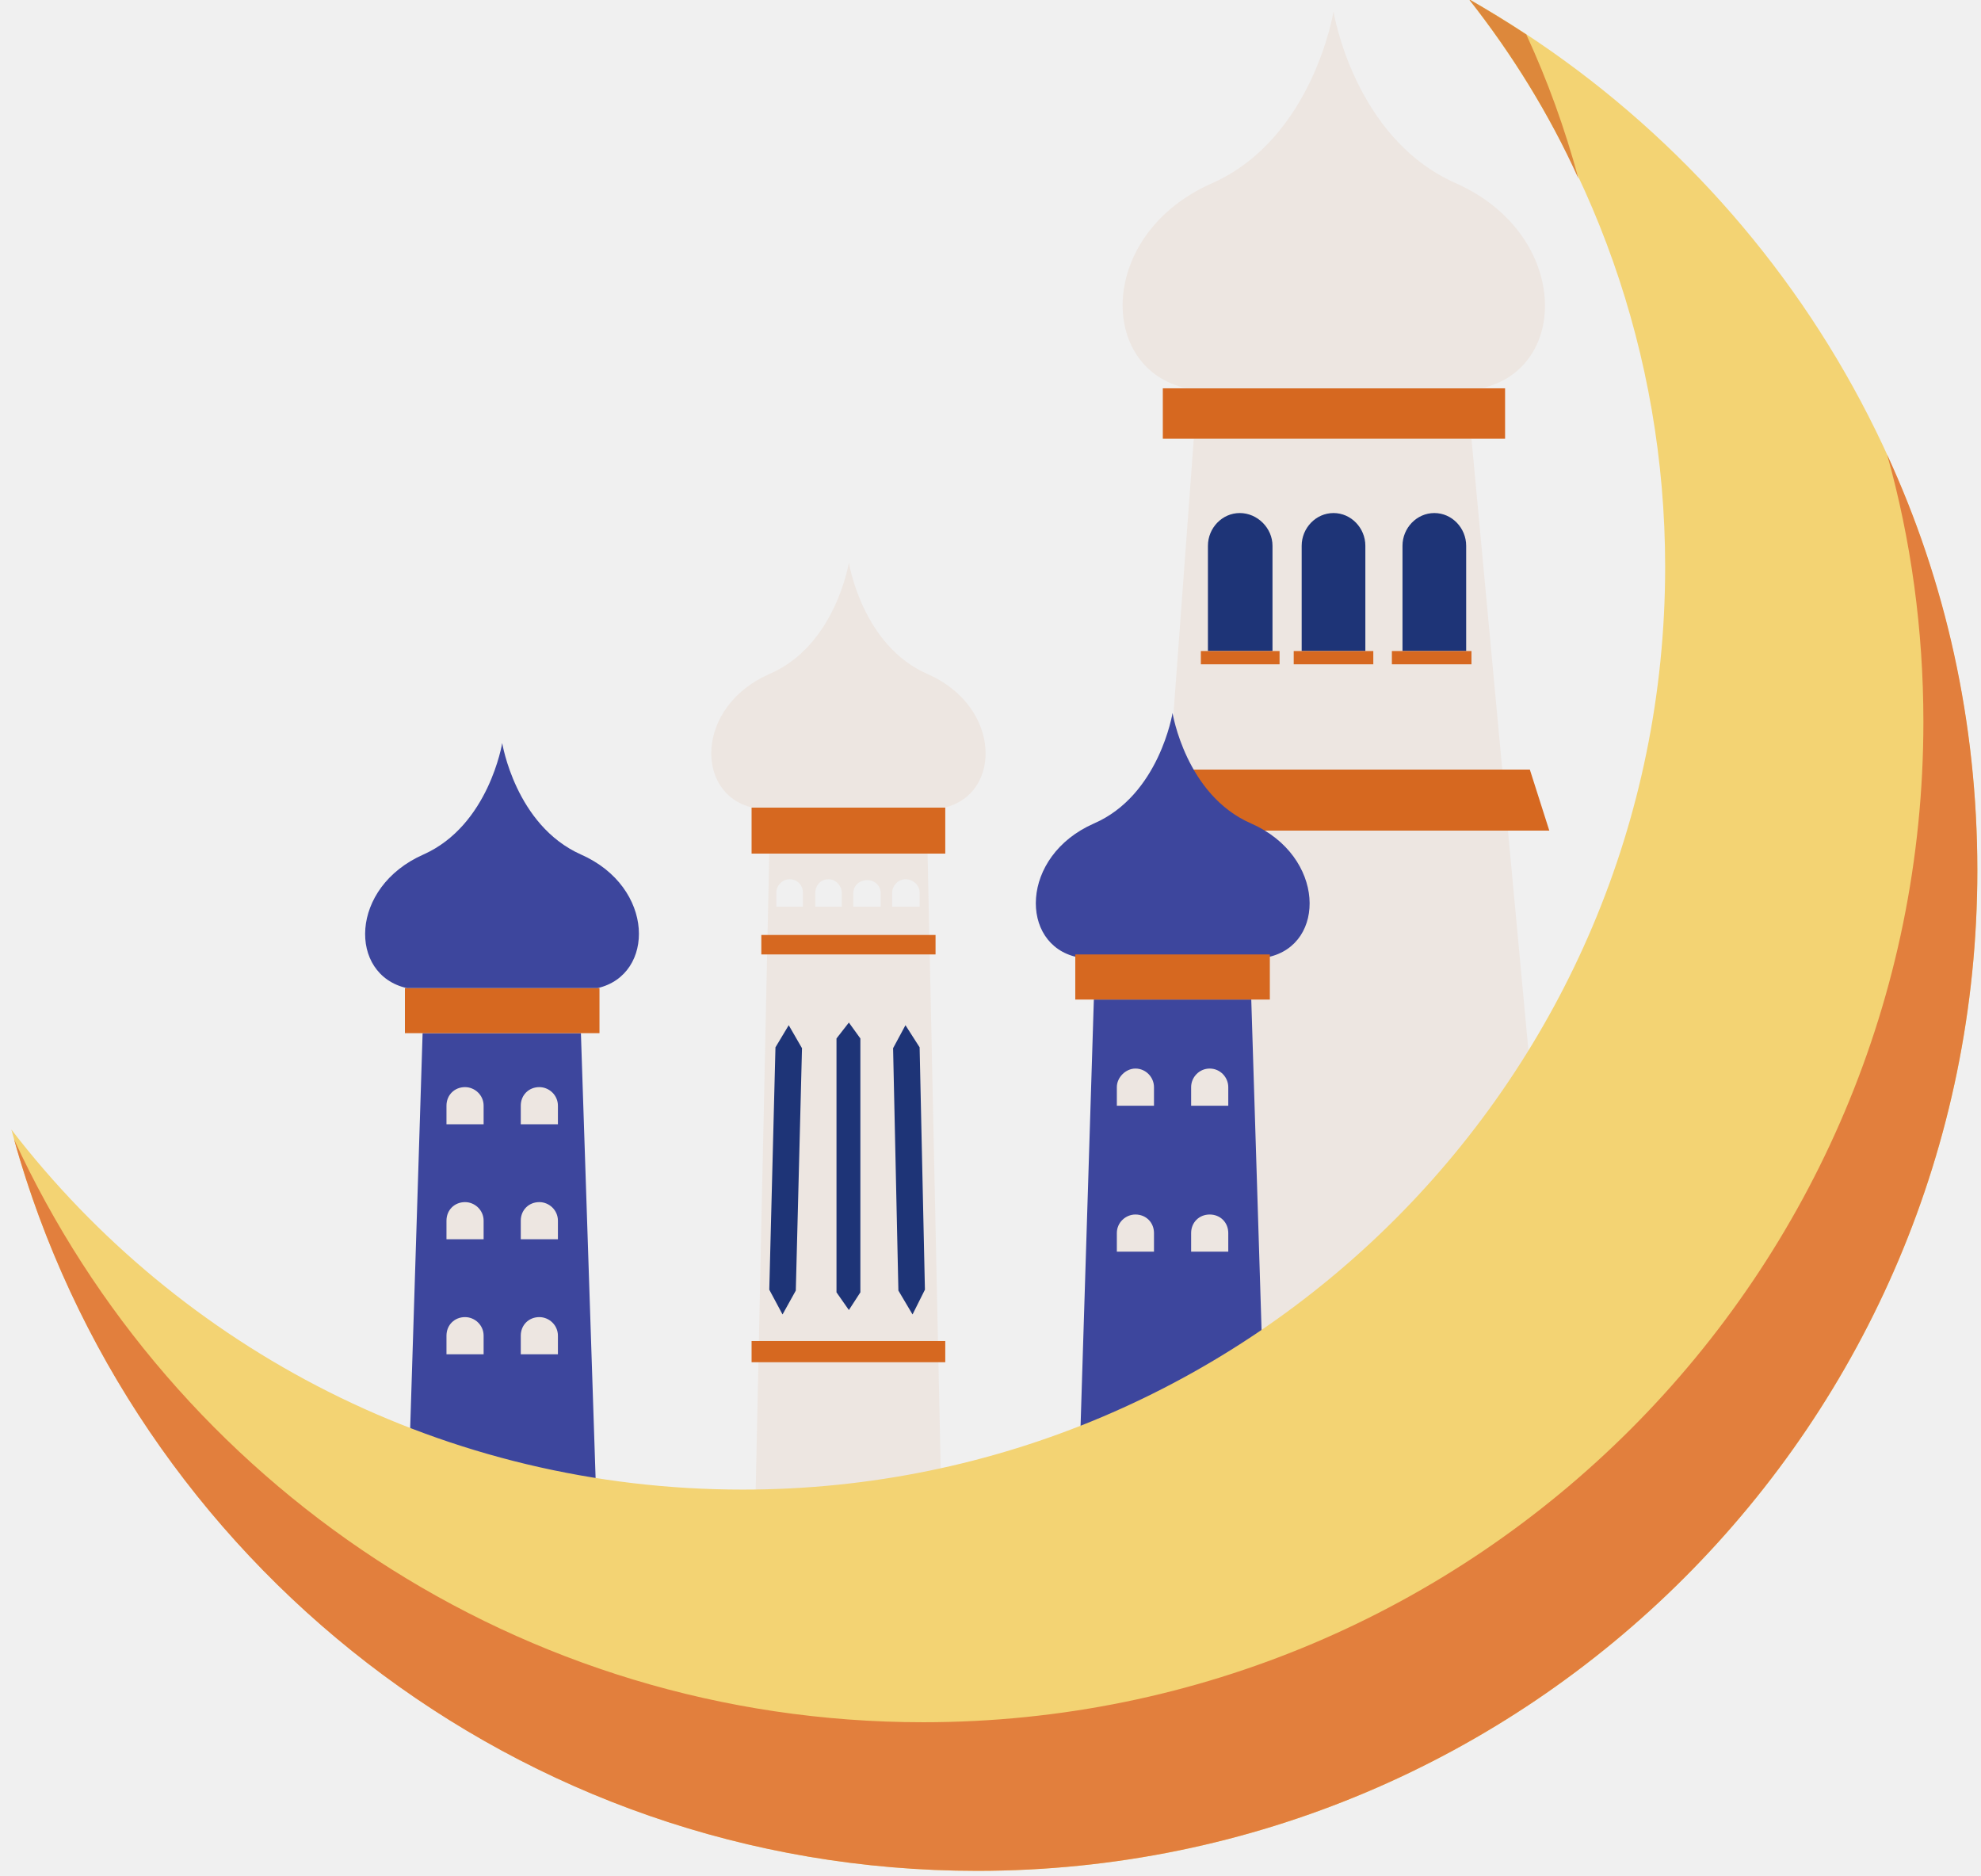
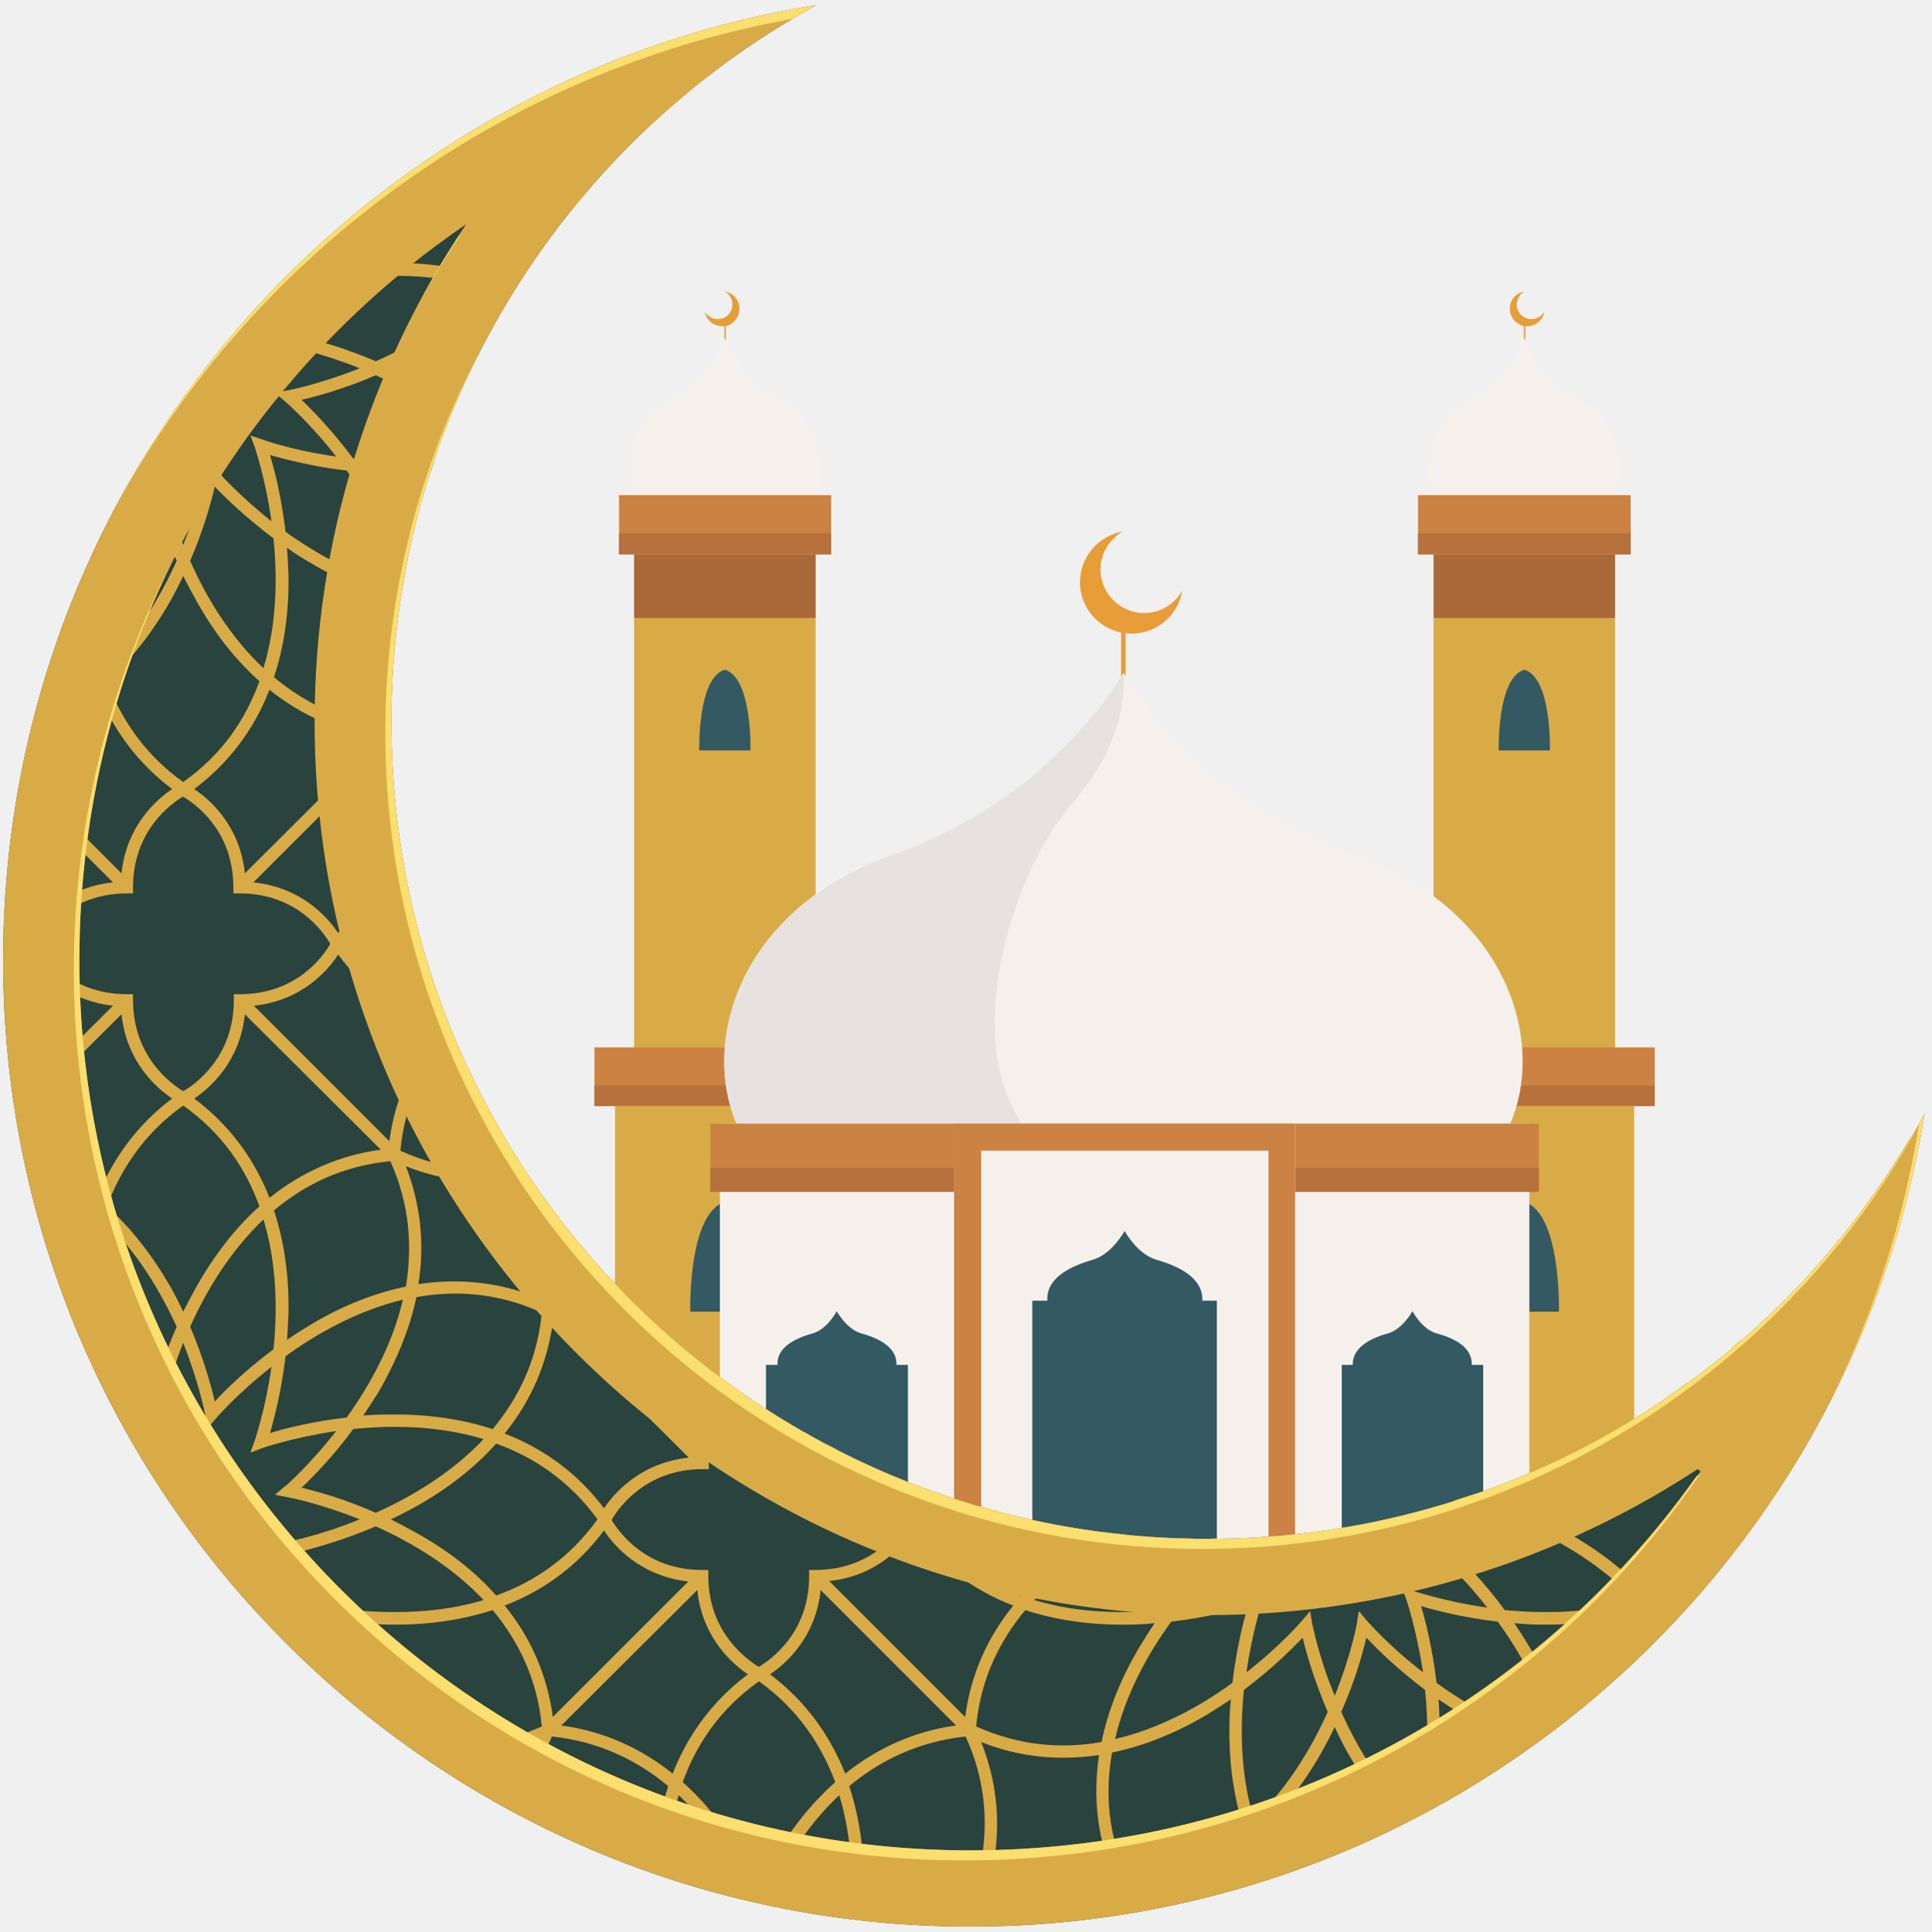
- <svg xmlns="http://www.w3.org/2000/svg" width="224" height="212" viewBox="0 0 224 212" fill="none">
-   <g clip-path="url(#clip0_2169_132)">
-     <path d="M126.186 168.8H177.486L166.386 49.6H134.986L126.186 168.8Z" fill="#EDE6E1" />
-     <path d="M131.485 43.9H170.185V49.6H131.485V43.9Z" fill="#D66820" />
-     <path d="M128.485 93.9H175.185L172.985 87H130.685L128.485 93.9Z" fill="#D66820" />
-     <path d="M137.086 20.701C148.486 15.601 150.786 1.301 150.786 1.301C150.786 1.301 153.086 15.601 164.586 20.701C177.486 26.401 177.586 41.701 167.486 43.901H134.186C124.086 41.701 124.086 26.401 137.086 20.701Z" fill="#EDE6E1" />
-     <path d="M154.386 73.6V61.7C154.386 59.7 152.786 58 150.786 58C148.786 58 147.186 59.7 147.186 61.7V73.6" fill="#1E3477" />
-     <path d="M158.586 73.6H165.786V61.7C165.786 59.7 164.186 58 162.186 58C160.186 58 158.586 59.7 158.586 61.7V73.6Z" fill="#1E3477" />
-     <path d="M143.886 73.6V61.7C143.886 59.7 142.186 58 140.186 58C138.186 58 136.586 59.7 136.586 61.7V73.6" fill="#1E3477" />
-     <path d="M157.386 75.1H166.386V73.6H157.386V75.1Z" fill="#D66820" />
-     <path d="M146.286 75.1H155.286V73.6H146.286V75.1Z" fill="#D66820" />
-     <path d="M135.786 75.1H144.686V73.6H135.786V75.1Z" fill="#D66820" />
-     <path d="M84.985 91.301H106.885V96.501H84.985V91.301Z" fill="#D66820" />
-     <path d="M86.986 76.2C94.486 73 95.986 63.6 95.986 63.6C95.986 63.6 97.486 73 104.886 76.2C113.286 79.9 113.286 89.8 106.786 91.3H85.086C78.586 89.8 78.586 79.9 86.986 76.2Z" fill="#EDE6E1" />
-     <path fill-rule="evenodd" clip-rule="evenodd" d="M86.985 96.5H104.885L106.885 190.2H84.985L86.985 96.5ZM100.885 102.5H103.985V100.9C103.985 100.1 103.285 99.4 102.385 99.4C101.585 99.4 100.885 100.1 100.885 100.9V102.5ZM96.485 102.5H99.585V101C99.585 100.1 98.885 99.5 98.085 99.5C97.185 99.5 96.485 100.1 96.485 101V102.5ZM92.185 102.5H95.185V101C95.185 100.1 94.485 99.4 93.685 99.4C92.785 99.4 92.185 100.1 92.185 101V102.5ZM87.785 102.5H90.785V100.9C90.785 100.1 90.185 99.4 89.285 99.4C88.485 99.4 87.785 100.1 87.785 100.9V102.5Z" fill="#EDE6E1" />
-     <path d="M86.086 107.899H105.786V105.699H86.086V107.899Z" fill="#D66820" />
-     <path d="M86.985 145.8L88.485 148.6L89.985 145.9L90.685 118.5L89.185 115.9L87.685 118.4L86.985 145.8Z" fill="#1E3477" />
-     <path d="M104.585 145.8L103.185 148.6L101.585 145.9L100.985 118.5L102.385 115.9L103.985 118.4L104.585 145.8Z" fill="#1E3477" />
-     <path d="M94.586 146.1L95.986 148.1L97.286 146.1V117.4L95.986 115.6L94.586 117.4V146.1Z" fill="#1E3477" />
-     <path d="M84.985 154H106.885V151.6H84.985V154Z" fill="#D66820" />
-     <path d="M102.386 161.1H105.486V158.6C105.486 157.8 104.786 157.1 103.986 157.1C103.086 157.1 102.386 157.8 102.386 158.6V161.1Z" fill="#EDE6E1" />
-     <path d="M98.386 161.1H101.486V158.6C101.486 157.8 100.786 157.1 99.986 157.1C99.086 157.1 98.386 157.8 98.386 158.6V161.1Z" fill="#EDE6E1" />
-     <path d="M94.386 161.1H97.486V158.6C97.486 157.8 96.786 157.1 95.986 157.1C95.086 157.1 94.386 157.8 94.386 158.6V161.1Z" fill="#EDE6E1" />
-     <path d="M90.386 161.1H93.486V158.6C93.486 157.8 92.786 157.1 91.986 157.1C91.086 157.1 90.386 157.8 90.386 158.6V161.1Z" fill="#EDE6E1" />
-     <path d="M86.386 161.1H89.486V158.6C89.486 157.8 88.786 157.1 87.886 157.1C87.086 157.1 86.386 157.8 86.386 158.6V161.1Z" fill="#EDE6E1" />
-     <path d="M121.586 180.4H143.586L141.486 113H123.686L121.586 180.4Z" fill="#3D469D" />
-     <path d="M123.685 93.1C131.085 89.9 132.585 80.6 132.585 80.6C132.585 80.6 134.085 89.9 141.485 93.1C149.885 96.8 149.985 106.8 143.385 108.2H121.785C115.285 106.8 115.285 96.8 123.685 93.1Z" fill="#3D469D" />
-     <path d="M121.586 107.9H143.586V113H121.586V107.9Z" fill="#D66820" />
-     <path d="M134.686 125.001H138.886V122.901C138.886 121.801 137.986 120.801 136.786 120.801C135.586 120.801 134.686 121.801 134.686 122.901V125.001Z" fill="#EDE6E1" />
-     <path d="M126.286 125.001H130.486V122.901C130.486 121.801 129.586 120.801 128.386 120.801C127.286 120.801 126.286 121.801 126.286 122.901V125.001Z" fill="#EDE6E1" />
-     <path d="M134.686 141.501H138.886V139.401C138.886 138.201 137.986 137.301 136.786 137.301C135.586 137.301 134.686 138.201 134.686 139.401V141.501Z" fill="#EDE6E1" />
-     <path d="M126.286 141.501H130.486V139.401C130.486 138.201 129.586 137.301 128.386 137.301C127.286 137.301 126.286 138.201 126.286 139.401V141.501Z" fill="#EDE6E1" />
-     <path d="M45.786 180.401H67.786L65.686 116.801H47.786L45.786 180.401Z" fill="#3D469D" />
-     <path d="M45.786 111.699H67.786V116.799H45.786V111.699Z" fill="#D66820" />
-     <path d="M47.886 96.6C55.286 93.3 56.786 84 56.786 84C56.786 84 58.286 93.3 65.686 96.6C74.086 100.3 74.086 110.2 67.586 111.7H45.986C39.386 110.2 39.486 100.3 47.886 96.6Z" fill="#3D469D" />
-     <path d="M58.886 127.1H63.086V125C63.086 123.8 62.086 122.9 60.986 122.9C59.786 122.9 58.886 123.8 58.886 125V127.1Z" fill="#EDE6E1" />
-     <path d="M50.485 127.1H54.685V125C54.685 123.8 53.685 122.9 52.585 122.9C51.385 122.9 50.485 123.8 50.485 125V127.1Z" fill="#EDE6E1" />
-     <path d="M58.886 140.1H63.086V138C63.086 136.8 62.086 135.9 60.986 135.9C59.786 135.9 58.886 136.8 58.886 138V140.1Z" fill="#EDE6E1" />
-     <path d="M50.485 140.1H54.685V138C54.685 136.8 53.685 135.9 52.585 135.9C51.385 135.9 50.485 136.8 50.485 138V140.1Z" fill="#EDE6E1" />
-     <path d="M58.886 153.1H63.086V151C63.086 149.8 62.086 148.9 60.986 148.9C59.786 148.9 58.886 149.8 58.886 151V153.1Z" fill="#EDE6E1" />
-     <path d="M50.485 153.1H54.685V151C54.685 149.8 53.685 148.9 52.585 148.9C51.385 148.9 50.485 149.8 50.485 151V153.1Z" fill="#EDE6E1" />
-     <path d="M83.986 168.4C141.586 168.4 188.286 121.7 188.286 64.1C188.286 39.9 179.986 17.6 166.086 -0.1C200.386 19.3 223.586 56.1 223.586 98.4C223.586 160.8 172.986 211.5 110.486 211.5C58.286 211.5 14.286 176 1.286 127.7C20.386 152.5 50.286 168.4 83.986 168.4Z" fill="#F3D373" />
-     <path d="M104.386 194.7C166.886 194.7 217.486 144.1 217.486 81.6C217.486 71.2 216.086 61 213.386 51.4C219.986 65.7 223.586 81.6 223.586 98.4C223.586 160.8 172.986 211.5 110.486 211.5C58.586 211.5 14.886 176.5 1.586 128.8C19.486 167.7 58.786 194.7 104.386 194.7Z" fill="#E27F3D" />
-     <path d="M166.086 -0.1C168.286 1.167 170.453 2.5 172.586 3.9C174.986 9.1 176.953 14.534 178.486 20.2C175.186 12.9 170.986 6.1 166.086 -0.1Z" fill="#DD883B" />
+ <svg xmlns="http://www.w3.org/2000/svg" width="261" height="261" viewBox="0 0 261 261" fill="none">
+   <mask id="mask0_2176_1753" style="mask-type:luminance" maskUnits="userSpaceOnUse" x="65" y="21" width="164" height="192">
+     <path d="M228.596 212.953H65.977V21.146H228.596V212.953Z" fill="white" />
+   </mask>
+   <g mask="url(#mask0_2176_1753)">
+     <path d="M208.722 42.112C208.383 42.722 207.705 43.129 206.96 43.129C205.875 43.129 204.994 42.247 204.994 41.163C204.994 40.417 205.401 39.739 206.011 39.4C204.858 39.604 204.045 40.553 204.045 41.705C204.045 42.857 204.858 43.806 205.943 44.078V46.314H206.146V44.078C206.237 44.078 206.327 44.078 206.417 44.078C207.57 44.078 208.519 43.264 208.722 42.112Z" fill="url(#paint0_linear_2176_1753)" />
+     <path d="M193.606 66.921H218.415C219.906 63.261 218.821 56.618 213.534 54.042C208.247 51.467 206.01 45.705 206.01 45.705C205.942 45.841 203.706 51.467 198.486 54.042C193.199 56.618 192.115 63.261 193.606 66.921Z" fill="#F5F0EB" />
+     <path style="mix-blend-mode:screen" opacity="0.6" d="M207.637 51.67C209.535 54.72 211.501 62.786 208.993 66.921H218.415C219.906 63.261 218.822 56.618 213.534 54.042C208.247 51.467 206.01 45.705 206.01 45.705C206.01 45.841 205.739 48.62 207.637 51.67Z" fill="url(#paint1_radial_2176_1753)" />
+     <path d="M193.741 143.042H218.279V74.92H193.741V143.042Z" fill="#D9AB46" />
+     <path style="mix-blend-mode:multiply" d="M193.741 83.528H218.279V74.92H193.741V83.528Z" fill="url(#paint2_linear_2176_1753)" />
+     <path d="M188.387 149.481H223.634V141.551H188.387V149.481Z" fill="#CC8242" />
+     <path d="M188.387 149.48H223.634V146.701H188.387V149.48Z" fill="#B6713D" />
+     <path d="M191.641 74.918H220.381V66.92H191.641V74.918Z" fill="#CC8242" />
+     <path d="M191.641 74.919H220.381V72.072H191.641V74.919Z" fill="#B6713D" />
+     <path d="M191.166 254.07H220.855V149.48H191.166V254.07Z" fill="#D9AB46" />
+     <path d="M206.01 90.51C209.738 91.594 209.467 101.423 209.467 101.423H206.01H202.553C202.553 101.423 202.282 91.594 206.01 90.51Z" fill="#335963" />
+     <path d="M206.01 162.428C211.026 163.987 210.687 177.272 210.687 177.272H206.01H201.333C201.333 177.272 200.994 163.987 206.01 162.428Z" fill="#335963" />
+     <path d="M95.252 42.112C95.591 42.722 96.269 43.129 97.014 43.129C98.099 43.129 98.98 42.247 98.98 41.163C98.98 40.417 98.573 39.739 97.963 39.4C99.116 39.604 99.929 40.553 99.929 41.705C99.929 42.857 99.183 43.806 98.099 44.078V46.314H97.895V44.078C97.805 44.078 97.715 44.078 97.624 44.078C96.404 44.078 95.455 43.264 95.252 42.112Z" fill="url(#paint3_linear_2176_1753)" />
+     <path d="M110.368 66.921H85.559C84.136 63.261 85.221 56.618 90.44 54.042C95.727 51.467 97.964 45.705 97.964 45.705C98.032 45.841 100.336 51.467 105.488 54.042C110.775 56.618 111.859 63.261 110.368 66.921Z" fill="#F5F0EB" />
+     <path style="mix-blend-mode:screen" opacity="0.6" d="M96.337 51.67C94.439 54.72 92.473 62.786 94.981 66.921H85.559C84.136 63.261 85.221 56.618 90.44 54.042C95.727 51.467 97.964 45.705 97.964 45.705C97.964 45.841 98.235 48.62 96.337 51.67Z" fill="url(#paint4_radial_2176_1753)" />
+     <path d="M110.232 143.042H85.694V74.92H110.232V143.042Z" fill="#D9AB46" />
+     <path style="mix-blend-mode:multiply" d="M110.232 83.528H85.694V74.92H110.232V83.528Z" fill="url(#paint5_linear_2176_1753)" />
+     <path d="M115.587 149.481H80.34V141.551H115.587V149.481Z" fill="#CC8242" />
+     <path d="M115.587 149.48H80.34V146.701H115.587V149.48Z" fill="#B6713D" />
+     <path d="M112.334 74.918H83.661V66.92H112.334V74.918Z" fill="#CC8242" />
+     <path d="M112.334 74.919H83.661V72.072H112.334V74.919Z" fill="#B6713D" />
+     <path d="M112.808 254.07H83.119V149.48H112.808V254.07Z" fill="#D9AB46" />
+     <path d="M97.963 90.51C94.235 91.594 94.506 101.423 94.506 101.423H97.963H101.42C101.42 101.423 101.691 91.594 97.963 90.51Z" fill="#335963" />
+     <path d="M97.963 162.428C92.947 163.987 93.286 177.272 93.286 177.272H97.963H102.64C102.64 177.272 102.979 163.987 97.963 162.428Z" fill="#335963" />
+     <path d="M206.689 210.215H97.286V151.854H206.689V210.215Z" fill="#F5F0EB" />
+     <path d="M159.782 79.799C158.765 81.629 156.867 82.85 154.63 82.85C151.377 82.85 148.733 80.206 148.733 76.952C148.733 74.716 150.021 72.817 151.783 71.801C151.783 71.801 151.806 71.801 151.851 71.801C148.53 72.343 145.954 75.19 145.954 78.715C145.954 82.036 148.327 84.815 151.512 85.493V92.068H152.122V85.561C152.394 85.606 152.665 85.629 152.936 85.629C156.393 85.629 159.24 83.121 159.782 79.799Z" fill="url(#paint6_linear_2176_1753)" />
+     <path d="M203.299 153.48H100.336C94.303 142.635 98.777 123.181 120.671 115.521C142.497 107.862 151.851 90.916 151.851 90.916C151.806 90.916 151.806 90.916 151.851 90.916C152.122 91.458 161.476 107.997 182.964 115.521C204.858 123.181 209.399 142.635 203.299 153.48Z" fill="#F5F0EB" />
+     <path d="M144.937 108.54C137.074 117.419 129.008 141.279 139.311 153.48H100.336C94.303 142.635 98.777 123.181 120.671 115.521C142.497 107.862 151.851 90.916 151.851 90.916C151.806 90.916 151.806 90.916 151.851 90.916C151.851 91.323 152.868 99.525 144.937 108.54Z" fill="#E7E2DF" />
+     <path d="M207.976 161.072H95.998V151.854H207.976V161.072Z" fill="#CC8242" />
+     <path d="M207.976 161.072H95.998V157.818H207.976V161.072Z" fill="#B6713D" />
+     <path d="M198.893 184.458C199.028 181.882 196.114 180.73 194.08 180.188C192.114 179.577 190.894 177.205 190.894 177.205C190.894 177.205 189.606 179.577 187.641 180.188C185.675 180.73 182.76 181.882 182.828 184.458H181.337V213.13H190.894H200.452V184.458H198.893Z" fill="#335963" />
+     <path d="M121.145 184.458C121.281 181.882 118.298 180.73 116.333 180.188C114.367 179.577 113.079 177.205 113.079 177.205C113.079 177.205 111.859 179.577 109.893 180.188C107.927 180.73 104.945 181.882 105.081 184.458H103.521V213.13H113.079H122.704V184.458H121.145Z" fill="#335963" />
+     <path d="M175.033 225.06H128.94V151.854H175.033V225.06Z" fill="#F5F0EB" />
+     <path d="M162.493 175.781C162.629 172.46 158.765 170.969 156.189 170.223C153.614 169.41 151.987 166.359 151.987 166.359C151.987 166.359 150.36 169.41 147.784 170.223C145.208 170.969 141.345 172.46 141.548 175.781H139.515V213.266H151.987H164.459V175.781H162.493Z" fill="#335963" />
+     <path d="M128.94 151.854V225.06H132.601V155.514H171.441V225.06H175.033V151.854H128.94Z" fill="#CC8242" />
  </g>
+   <path d="M259.83 151.039C240.986 184.999 204.79 207.977 163.239 207.977C102.301 207.977 52.887 158.563 52.887 97.558C52.887 55.803 76.069 19.471 110.232 0.763C110.232 0.718 110.255 0.695 110.3 0.695C48.007 10.659 0.423 64.615 0.423 129.755C0.423 201.877 58.92 260.374 131.109 260.374C196.182 260.374 250.137 212.79 260.101 150.497C260.011 150.678 259.921 150.858 259.83 151.039Z" fill="#F2F0DD" />
+   <path d="M259.83 151.039C240.986 184.999 204.79 207.977 163.239 207.977C102.301 207.977 52.887 158.563 52.887 97.558C52.887 55.803 76.069 19.471 110.232 0.763C110.232 0.718 110.255 0.695 110.3 0.695C48.007 10.659 0.423 64.615 0.423 129.755C0.423 201.877 58.92 260.374 131.109 260.374C196.182 260.374 250.137 212.79 260.101 150.497C260.011 150.678 259.921 150.858 259.83 151.039Z" fill="#29433E" />
+   <path fill-rule="evenodd" clip-rule="evenodd" d="M241.461 199.64C238.93 203.616 236.219 207.435 233.327 211.095C230.548 213.603 227.43 215.569 223.837 216.992C224.515 217.874 225.125 218.823 225.735 219.772C225.396 220.178 224.99 220.585 224.583 220.992C223.86 219.772 223.046 218.642 222.143 217.602C218.211 218.89 213.805 219.568 209.06 219.568C208.835 219.568 208.631 219.568 208.45 219.568C207.14 219.568 205.875 219.5 204.655 219.365C205.332 220.359 206.01 221.421 206.688 222.551C208.722 226.008 210.213 229.465 211.23 232.922C210.732 233.283 210.235 233.645 209.738 234.006C208.247 228.312 205.332 223.161 202.418 219.161C197.808 218.619 194.08 217.67 192.047 217.06C192.657 219.026 193.606 222.822 194.148 227.431C198.147 230.346 203.163 233.193 208.857 234.752C208.27 235.158 207.682 235.565 207.095 235.972C203.932 235.023 200.746 233.599 197.537 231.701C196.453 231.024 195.413 230.346 194.419 229.668C194.51 230.888 194.555 232.131 194.555 233.396C194.623 237.463 194.148 241.191 193.267 244.648C192.634 245.01 191.979 245.371 191.301 245.733C193.064 239.7 193.131 233.532 192.589 228.38C188.793 225.533 186.082 222.822 184.658 221.331C184.184 223.364 183.167 227.092 181.269 231.362C183.438 236.175 186.556 241.462 191.098 245.8C190.601 246.072 190.081 246.343 189.539 246.614C186.76 243.902 184.252 240.649 182.083 236.785C181.45 235.655 180.885 234.526 180.388 233.396C179.846 234.526 179.258 235.655 178.626 236.785C176.185 241.123 173.271 244.784 170.085 247.631C170.831 249.664 171.78 251.63 172.932 253.528C172.435 253.708 171.938 253.889 171.441 254.07C170.356 252.375 169.475 250.681 168.729 248.783C164.256 252.375 159.24 254.544 153.681 255.29L156.325 257.934C155.647 258.069 154.992 258.205 154.359 258.34L152.529 256.51C152.393 257.256 152.19 257.934 152.055 258.679C151.512 258.77 150.947 258.86 150.36 258.95C150.631 257.73 150.902 256.51 151.038 255.154C145.141 252.511 139.379 252.172 134.024 253.121C133.55 255.493 132.736 257.934 131.719 260.374C131.494 260.374 131.29 260.374 131.109 260.374C130.703 260.374 130.296 260.374 129.889 260.374C130.838 258.205 131.652 255.9 132.262 253.46C126.975 254.68 122.23 257.12 118.298 259.764C117.146 259.628 115.994 259.493 114.841 259.357C115.316 254.273 115.18 248.308 113.418 242.615C108.809 246.953 105.623 252.308 103.454 257.12C103.499 257.256 103.567 257.369 103.657 257.459C102.934 257.324 102.234 257.165 101.556 256.985C99.454 252.24 96.269 246.885 91.727 242.615C90.575 246.343 90.1 250.206 90.033 253.799C89.49 253.618 88.948 253.437 88.406 253.257C88.541 248.986 89.151 244.987 90.304 241.394C86.169 237.937 81.017 235.362 74.578 234.684C72.816 238.683 72.07 242.547 72.07 246.275C71.528 246.004 70.986 245.733 70.443 245.461C70.579 242.072 71.189 238.683 72.477 235.429C67.461 237.395 62.174 238.005 56.751 237.192C55.576 236.378 54.424 235.565 53.294 234.752C53.701 234.842 54.085 234.932 54.446 235.023C53.023 228.922 49.905 223.432 46.855 219.161C42.178 218.619 38.449 217.67 36.484 217.06C36.755 217.941 37.094 219.297 37.433 220.856C36.664 220.043 35.896 219.229 35.128 218.416C34.721 216.992 34.45 216.111 34.45 216.043L33.84 214.417L35.467 215.027C35.602 215.027 39.602 216.45 45.431 217.264C41.839 212.654 38.585 209.875 38.449 209.807L37.161 208.655L38.856 208.384C38.992 208.316 43.194 207.57 48.617 205.334C43.194 203.165 38.992 202.351 38.856 202.351L37.161 202.012L38.449 200.928C38.585 200.86 41.839 198.013 45.431 193.404C39.602 194.285 35.602 195.641 35.467 195.708L33.84 196.318L34.45 194.624C34.45 194.556 35.874 190.489 36.687 184.727C32.078 188.32 29.299 191.574 29.231 191.641L28.078 192.997L27.74 191.235C27.74 191.167 26.926 186.964 24.757 181.474C22.588 186.964 21.775 191.167 21.775 191.235L21.436 192.997L20.351 191.641C20.216 191.574 17.436 188.32 12.827 184.727C12.895 185.066 12.963 185.405 13.031 185.744C12.217 184.072 11.449 182.378 10.726 180.66C10.636 179.576 10.59 178.446 10.59 177.271C10.523 172.255 11.2 167.714 12.556 163.579C9.98 161.41 6.998 159.648 3.609 158.427C3.473 157.817 3.338 157.207 3.202 156.597C6.727 157.75 10.116 159.444 13.098 161.884C15.267 156.462 18.657 151.92 23.266 148.463C21.232 147.108 17.098 143.583 16.42 137.076L2.185 151.242C2.117 150.632 1.982 149.955 1.846 149.277L15.267 135.923C8.76 135.178 5.235 131.111 3.88 129.009C2.795 130.433 1.711 131.653 0.491 132.805C0.491 132.06 0.423 131.314 0.423 130.568C1.304 129.619 2.117 128.67 2.931 127.586C2.185 126.501 1.372 125.552 0.491 124.671C0.536 123.948 0.581 123.203 0.626 122.434C1.779 123.587 2.863 124.739 3.88 126.095C5.235 124.061 8.76 119.926 15.267 119.249L2.456 106.438C2.592 105.805 2.727 105.15 2.863 104.472L16.42 118.028C17.098 111.521 21.232 107.997 23.266 106.641C18.657 103.184 15.267 98.642 13.098 93.22C10.387 95.389 7.405 97.016 4.287 98.168C4.422 97.535 4.58 96.903 4.761 96.27C7.676 95.05 10.252 93.423 12.556 91.525C11.268 87.797 10.658 83.594 10.59 79.121C11.178 77.765 11.765 76.432 12.353 75.121C12.082 79.799 12.353 85.153 13.912 90.305C18.521 86.035 21.707 80.612 23.876 75.799C21.978 71.529 20.961 67.801 20.487 65.767C19.267 67.055 17.03 69.224 14.047 71.597C14.657 70.309 15.335 69.021 16.013 67.801C18.724 65.361 20.283 63.531 20.351 63.463L21.436 62.175L21.775 63.87C21.775 64.005 22.588 68.208 24.757 73.63C26.926 68.208 27.74 64.005 27.74 63.87L28.078 62.175L29.231 63.463C29.299 63.598 32.078 66.784 36.687 70.445C35.874 64.615 34.45 60.548 34.45 60.48L33.84 58.853L35.467 59.396C35.602 59.464 39.602 60.887 45.431 61.7C41.839 57.091 38.585 54.312 38.449 54.176L37.161 53.092L38.856 52.753C38.992 52.753 43.194 51.94 48.617 49.77C43.194 47.601 38.992 46.788 38.856 46.788L37.161 46.449L38.449 45.297C38.585 45.229 41.839 42.45 45.431 37.841C41.025 38.451 37.704 39.4 36.212 39.874C36.981 39.061 37.772 38.27 38.585 37.502C40.618 36.959 43.533 36.349 46.855 35.943C49.091 32.892 51.261 29.164 52.887 25.029C53.701 24.419 54.514 23.877 55.328 23.335C54.311 26.385 52.955 29.503 51.125 32.553C50.447 33.683 49.769 34.745 49.091 35.739C50.266 35.649 51.509 35.581 52.819 35.536C53.045 35.536 53.249 35.536 53.43 35.536C58.242 35.536 62.58 36.214 66.579 37.502C70.037 33.367 72.612 28.215 73.222 21.776C69.155 19.946 65.156 19.2 61.292 19.268C62.106 18.726 62.942 18.206 63.8 17.709C66.783 17.98 69.698 18.59 72.477 19.675C71.731 17.777 71.257 15.743 70.918 13.777C71.415 13.506 71.912 13.235 72.409 12.964C72.748 15.404 73.426 17.912 74.578 20.42C81.017 19.81 86.169 17.234 90.304 13.71C89.558 11.337 89.016 8.829 88.677 6.118C89.219 5.937 89.761 5.756 90.304 5.576C90.575 7.88 90.982 10.253 91.727 12.557C94.71 9.643 97.082 6.321 99.048 3C99.793 2.864 100.539 2.661 101.285 2.525C101.149 2.797 101.014 3.068 100.81 3.339C99.545 5.598 98.167 7.677 96.675 9.575C93.083 12.286 89.626 15.269 86.372 18.387C83.119 20.217 79.594 21.437 75.866 21.912L79.594 25.64C79.233 26.046 78.871 26.453 78.509 26.86L74.714 23.064C73.968 28.622 71.799 33.706 68.206 38.112C68.749 38.315 69.291 38.654 69.833 38.857C69.494 39.332 69.223 39.739 68.952 40.213C68.319 39.942 67.687 39.693 67.054 39.467C64.207 42.721 60.547 45.568 56.141 48.008C55.011 48.641 53.904 49.228 52.819 49.77C53.904 50.268 55.011 50.832 56.141 51.465C58.039 52.55 59.801 53.702 61.428 54.922C61.202 55.51 60.976 56.074 60.75 56.617C57.497 54.109 54.04 52.143 50.786 50.719C46.516 52.55 42.788 53.566 40.754 54.041C42.245 55.464 44.957 58.243 47.736 61.971C51.125 62.31 54.921 62.446 58.784 61.971C58.604 62.559 58.423 63.146 58.242 63.734C56.683 63.87 55.056 64.005 53.43 64.005C53.249 64.005 53.045 63.982 52.819 63.937C51.509 63.937 50.266 63.892 49.091 63.802C49.769 64.796 50.447 65.858 51.125 66.987C52.819 69.834 54.107 72.749 55.056 75.596C54.853 76.816 54.65 78.104 54.446 79.324C52.955 73.224 49.905 67.801 46.855 63.598C42.178 63.056 38.449 62.039 36.484 61.497C37.094 63.463 38.043 67.191 38.585 71.868C42.855 74.918 48.278 77.968 54.379 79.46C54.311 80.002 54.175 80.544 54.107 81.087C50.108 80.138 46.041 78.511 41.974 76.07C40.844 75.438 39.782 74.76 38.788 74.037C38.879 75.257 38.947 76.522 38.992 77.833C39.059 82.849 38.382 87.458 37.026 91.525C41.161 94.982 46.312 97.558 52.752 98.236C52.797 98.145 52.842 98.032 52.887 97.897C52.887 99.524 52.91 101.128 52.955 102.709C52.887 102.099 52.684 101.489 52.616 100.879L34.247 119.249C40.822 119.926 44.347 124.061 45.702 126.095C48.142 122.773 51.261 120.062 54.785 118.028C54.853 118.571 54.989 119.181 55.056 119.723C51.938 121.621 49.091 124.129 46.651 127.586C50.379 132.805 55.192 135.991 60.276 137.821C60.321 137.776 60.366 137.731 60.411 137.686C60.682 138.454 60.976 139.2 61.292 139.923C61.112 139.877 60.953 139.832 60.818 139.787C57.293 143.922 54.717 149.073 54.107 155.513C59.869 158.156 65.495 158.495 70.647 157.682C71.189 158.54 71.754 159.376 72.341 160.19C71.663 165.206 72.138 170.561 74.578 175.983C77.832 175.712 80.746 174.899 83.39 173.747C83.751 174.153 84.135 174.56 84.542 174.967C81.831 176.187 78.916 177.136 75.866 177.542L94.235 195.844C94.642 191.709 96.472 188.727 98.302 186.829C98.754 187.145 99.206 187.461 99.658 187.778C97.76 189.743 95.794 192.929 95.794 197.742V198.555H94.913C87.321 198.555 83.593 203.775 82.712 205.334L82.644 205.401C83.593 206.96 87.186 212.18 94.913 212.18H95.726V212.993C95.726 220.653 101.014 224.313 102.505 225.262L102.573 225.194V225.262C104.132 224.313 109.351 220.72 109.351 212.993V212.18H110.164C117.892 212.18 121.552 206.96 122.433 205.401V205.334C121.552 203.775 117.892 198.555 110.164 198.555H109.351V197.742C109.351 196.183 109.148 194.827 108.741 193.539C109.419 193.946 110.029 194.353 110.707 194.692C110.774 195.031 110.842 195.437 110.91 195.844L111.588 195.166C112.13 195.392 112.65 195.641 113.147 195.912L112.062 196.996C118.569 197.674 122.094 201.809 123.45 203.842C124.128 202.961 124.873 202.148 125.619 201.402C126.161 201.606 126.704 201.741 127.314 201.944C126.274 202.984 125.303 204.114 124.399 205.334C128.195 210.621 133.007 213.807 138.023 215.637C140.938 212.383 144.598 209.536 148.936 207.096C148.982 207.051 149.027 207.028 149.072 207.028C150.089 207.164 151.038 207.299 152.055 207.367C147.852 209.468 143.446 212.315 139.786 216.247C145.818 218.077 152.122 218.077 157.342 217.602C160.121 213.807 162.9 211.095 164.391 209.672C163.035 209.333 160.866 208.723 158.291 207.842C159.917 207.932 161.567 207.977 163.239 207.977C163.578 207.977 163.917 207.909 164.323 207.909C165.476 208.181 166.221 208.384 166.289 208.384L167.984 208.655L166.628 209.807C166.56 209.875 163.307 212.654 159.714 217.264C165.476 216.45 169.543 215.027 169.678 215.027L171.305 214.417L170.695 216.043C170.695 216.179 169.272 220.246 168.458 226.008C173.067 222.415 175.847 219.161 175.914 219.094L177.067 217.738L177.338 219.433C177.406 219.568 178.151 223.771 180.388 229.193C182.557 223.771 183.371 219.568 183.371 219.433L183.642 217.738L184.794 219.094C184.862 219.161 187.641 222.415 192.318 226.008C191.437 220.246 190.081 216.179 190.013 216.043L189.403 214.417L191.03 215.027C191.166 215.027 195.233 216.45 200.994 217.264C197.402 212.654 194.148 209.875 194.08 209.807L192.725 208.655L194.487 208.384C194.555 208.316 198.757 207.57 204.248 205.334C200.994 204.046 198.215 203.232 196.453 202.826C197.402 202.487 198.351 202.216 199.367 201.877C201.265 202.487 203.706 203.3 206.417 204.452C211.162 202.283 216.584 199.098 220.923 194.488C219.77 194.149 218.618 193.878 217.466 193.675C218.211 193.268 218.957 192.861 219.702 192.455C220.516 192.658 221.329 192.861 222.143 193.133C223.227 191.867 224.199 190.489 225.057 188.998C226.052 188.32 227.023 187.62 227.972 186.897C226.888 189.337 225.532 191.574 223.837 193.743C229.26 195.844 233.801 199.233 237.258 203.842C238.004 202.758 239.36 201.063 241.461 199.64ZM50.786 48.822C55.599 46.72 61.021 43.467 65.359 38.925C59.259 37.095 53.023 37.027 47.736 37.569C44.957 41.298 42.245 44.077 40.754 45.5C42.788 45.975 46.516 46.991 50.786 48.822ZM150.699 235.023C156.799 233.599 162.29 230.549 166.56 227.431C167.102 222.822 168.051 219.026 168.661 217.06C166.696 217.67 162.9 218.619 158.291 219.161C155.173 223.432 152.122 228.922 150.699 235.023ZM131.923 233.328C137.82 235.972 143.582 236.378 148.869 235.429C149.75 231.159 151.444 226.889 154.02 222.551C154.698 221.421 155.376 220.359 156.054 219.365C154.834 219.5 153.591 219.568 152.326 219.568C152.1 219.568 151.874 219.568 151.648 219.568C146.903 219.568 142.497 218.89 138.566 217.602C135.109 221.737 132.533 226.889 131.923 233.328ZM112.062 213.671L130.432 232.04C131.177 226.482 133.346 221.398 136.939 216.992C131.448 214.891 126.907 211.434 123.45 206.825C122.094 208.858 118.569 212.993 112.062 213.671ZM68.206 193.743C73.629 195.844 78.171 199.233 81.627 203.842C82.983 201.809 86.576 197.674 93.083 196.996L74.714 178.695C73.968 184.253 71.799 189.269 68.206 193.743ZM67.054 195.098C64.207 198.284 60.547 201.199 56.141 203.639C55.011 204.272 53.904 204.837 52.819 205.334C53.904 205.876 55.011 206.463 56.141 207.096C60.547 209.536 64.207 212.383 67.054 215.637C72.138 213.807 76.95 210.621 80.746 205.334C76.95 200.114 72.138 196.928 67.054 195.098ZM73.222 177.407C67.325 174.695 61.564 174.357 56.276 175.306C55.395 179.508 53.633 183.846 51.125 188.184C50.447 189.269 49.769 190.308 49.091 191.302C50.266 191.212 51.509 191.167 52.819 191.167C53.045 191.167 53.249 191.167 53.43 191.167C58.242 191.167 62.58 191.845 66.579 193.133C70.037 188.998 72.612 183.846 73.222 177.407ZM54.853 157.614C56.819 162.698 57.429 168.053 56.548 173.543C62.038 172.73 67.393 173.272 72.477 175.306C70.511 170.222 69.901 164.867 70.782 159.376C65.292 160.19 59.937 159.648 54.853 157.614ZM52.752 156.936C46.312 157.546 41.161 160.122 37.026 163.579C38.382 167.714 39.059 172.255 38.992 177.271C38.947 178.582 38.879 179.847 38.788 181.067C39.782 180.389 40.844 179.711 41.974 179.034C46.245 176.458 50.583 174.763 54.853 173.882C55.734 168.527 55.395 162.766 52.752 156.936ZM51.464 155.377L33.094 137.076C32.417 143.583 28.282 147.108 26.248 148.463C30.858 151.92 34.315 156.462 36.416 161.884C40.822 158.36 45.906 156.123 51.464 155.377ZM34.315 135.923L52.616 154.225C53.362 148.667 55.531 143.651 59.123 139.177C53.701 137.076 49.159 133.686 45.702 129.009C44.347 131.111 40.822 135.245 34.315 135.923ZM36.416 93.22C34.315 98.642 30.858 103.184 26.248 106.641C28.282 107.997 32.417 111.521 33.094 118.028L51.464 99.727C45.906 98.981 40.822 96.745 36.416 93.22ZM25.706 75.799C27.807 80.612 31.061 86.035 35.602 90.305C37.433 84.272 37.5 77.968 36.958 72.749C33.23 69.97 30.451 67.259 29.027 65.767C28.553 67.801 27.536 71.529 25.706 75.799ZM24.757 105.692C30.044 101.964 33.23 97.151 35.06 92.067C31.807 89.153 28.96 85.56 26.52 81.154C25.887 80.025 25.299 78.917 24.757 77.833C24.26 78.917 23.695 80.025 23.062 81.154C20.555 85.56 17.708 89.153 14.454 92.067C16.352 97.151 19.538 101.964 24.757 105.692ZM24.689 147.447L24.757 147.379L24.825 147.447C26.316 146.565 31.603 142.905 31.603 135.178V134.364H32.417C40.144 134.364 43.736 129.145 44.618 127.586V127.518C43.736 126.027 40.144 120.74 32.417 120.74H31.535V119.926C31.535 112.199 26.316 108.607 24.825 107.725H24.757L24.689 107.658C23.198 108.607 17.979 112.199 17.979 119.926V120.74H17.165C9.506 120.74 5.778 125.959 4.897 127.518V127.586C5.778 129.145 9.438 134.364 17.165 134.364H17.979V135.178C17.979 142.837 23.198 146.498 24.689 147.447ZM23.876 179.305C21.707 174.56 18.521 169.137 13.912 164.799C12.082 170.832 12.014 177.136 12.556 182.355C16.284 185.134 19.063 187.845 20.487 189.404C20.961 187.371 21.978 183.643 23.876 179.305ZM26.52 173.95C28.96 169.612 31.807 165.951 35.06 163.037C33.23 157.953 30.044 153.14 24.757 149.412C19.538 153.14 16.352 157.953 14.454 163.037C17.708 165.951 20.555 169.612 23.062 173.95C23.695 175.08 24.26 176.187 24.757 177.271C25.299 176.187 25.887 175.08 26.52 173.95ZM36.958 182.355C37.5 177.136 37.433 170.832 35.602 164.799C31.061 169.137 27.807 174.56 25.706 179.305C27.536 183.643 28.553 187.371 29.027 189.404C30.451 187.845 33.23 185.134 36.958 182.355ZM46.855 191.574C49.905 187.303 53.023 181.813 54.446 175.644C48.346 177.136 42.855 180.186 38.585 183.304C38.043 187.913 37.094 191.641 36.484 193.675C38.449 193.065 42.178 192.116 46.855 191.574ZM50.786 204.452C55.599 202.283 61.021 199.098 65.359 194.488C59.259 192.658 53.023 192.59 47.736 193.133C44.957 196.928 42.245 199.64 40.754 201.063C42.788 201.538 46.516 202.555 50.786 204.452ZM47.736 217.602C53.023 218.077 59.259 218.077 65.359 216.247C61.021 211.637 55.599 208.452 50.786 206.283C46.516 208.113 42.788 209.13 40.754 209.672C42.245 211.095 44.957 213.807 47.736 217.602ZM73.222 233.328C72.612 226.889 70.037 221.737 66.579 217.602C62.58 218.89 58.242 219.568 53.43 219.568C53.249 219.568 53.045 219.568 52.819 219.568C51.509 219.568 50.266 219.5 49.091 219.365C49.769 220.359 50.447 221.421 51.125 222.551C53.633 226.889 55.395 231.159 56.276 235.429C61.564 236.378 67.325 235.972 73.222 233.328ZM74.714 232.04L93.015 213.739C86.508 212.993 82.983 208.926 81.627 206.825C78.171 211.502 73.629 214.891 68.206 216.992C71.799 221.398 73.968 226.482 74.714 232.04ZM101.081 226.279C99.048 224.923 94.913 221.398 94.235 214.891L75.866 233.193C81.424 233.938 86.508 236.175 90.914 239.7C93.015 234.277 96.472 229.736 101.081 226.279ZM112.876 240.852C110.978 235.768 107.792 230.956 102.573 227.228C97.285 230.956 94.1 235.768 92.269 240.852C95.523 243.767 98.37 247.359 100.81 251.765C101.443 252.895 102.03 254.002 102.573 255.087C103.07 254.002 103.635 252.895 104.267 251.765C106.707 247.359 109.622 243.767 112.876 240.852ZM114.231 239.7C118.637 236.175 123.721 233.938 129.212 233.193L110.91 214.891C110.232 221.398 106.097 224.923 104.064 226.279C108.673 229.736 112.062 234.277 114.231 239.7ZM130.499 234.684C124.128 235.362 118.908 237.937 114.774 241.394C116.129 245.529 116.807 250.071 116.739 255.087C116.739 256.397 116.694 257.662 116.604 258.883C117.598 258.16 118.637 257.482 119.722 256.849C124.06 254.273 128.398 252.579 132.601 251.698C133.55 246.343 133.211 240.581 130.499 234.684ZM150.292 253.121C148.259 248.037 147.716 242.682 148.53 237.192C143.039 238.005 137.684 237.463 132.601 235.429C134.634 240.513 135.244 245.868 134.363 251.359C139.854 250.477 145.208 251.087 150.292 253.121ZM168.119 247.156C166.764 243.021 166.086 238.412 166.154 233.396C166.154 232.131 166.221 230.888 166.357 229.668C165.317 230.346 164.256 231.024 163.171 231.701C158.833 234.277 154.563 235.972 150.292 236.853C149.343 242.14 149.682 247.902 152.393 253.799C158.833 253.189 163.984 250.613 168.119 247.156ZM179.439 231.362C177.609 227.092 176.524 223.364 176.05 221.331C174.626 222.822 171.915 225.533 168.119 228.38C167.577 233.599 167.645 239.903 169.475 245.936C174.084 241.598 177.27 236.175 179.439 231.362ZM220.923 216.247C216.584 211.637 211.162 208.452 206.417 206.283C202.079 208.113 198.351 209.13 196.317 209.672C197.876 211.095 200.588 213.807 203.367 217.602C208.586 218.077 214.89 218.077 220.923 216.247ZM236.309 205.334C232.514 200.114 227.769 196.928 222.685 195.098C219.77 198.284 216.11 201.199 211.772 203.639C210.642 204.272 209.535 204.837 208.45 205.334C209.535 205.876 210.642 206.463 211.772 207.096C216.11 209.536 219.77 212.383 222.685 215.637C227.769 213.807 232.514 210.621 236.309 205.334ZM235.157 181.203L245.935 191.98C245.664 192.477 245.392 192.997 245.121 193.539L233.937 182.287C234.344 181.926 234.75 181.564 235.157 181.203ZM258.136 153.818V155.648C257.639 156.733 257.074 157.84 256.441 158.97C254.001 163.308 251.086 166.968 247.9 169.883C248.917 172.73 250.408 175.509 252.51 178.085C252.284 178.672 252.035 179.237 251.764 179.779C249.595 177.203 247.765 174.289 246.545 171.035C245.664 171.713 244.782 172.255 243.901 172.865C249.324 167.036 254.069 160.664 258.136 153.818Z" fill="#D9AB46" />
+   <path fill-rule="evenodd" clip-rule="evenodd" d="M260.101 150.497C250.137 212.79 196.182 260.374 131.109 260.374C58.92 260.374 0.423 201.877 0.423 129.755C0.423 64.615 48.007 10.659 110.3 0.695C110.255 0.695 110.232 0.718 110.232 0.763C76.069 19.471 52.887 55.803 52.887 97.558C52.887 158.563 102.301 207.977 163.239 207.977C204.79 207.977 240.986 184.999 259.83 151.039C259.921 150.858 260.011 150.678 260.101 150.497ZM230.548 197.81C210.958 210.96 187.641 218.28 163.239 218.28C96.675 218.28 42.516 164.121 42.516 97.558C42.516 73.156 49.837 49.838 62.987 30.317C31.061 52.075 10.726 88.611 10.726 129.755C10.726 196.047 64.749 250.071 131.109 250.071C172.186 250.071 208.789 229.736 230.548 197.81Z" fill="#D9AB46" />
+   <path style="mix-blend-mode:screen" fill-rule="evenodd" clip-rule="evenodd" d="M107.182 2.525C108.199 1.915 109.216 1.305 110.232 0.763C110.232 0.718 110.255 0.695 110.3 0.695C69.156 7.27 34.383 33.096 15.539 68.614C34.179 34.519 67.597 9.643 107.182 2.525ZM260.102 150.497C260.011 150.678 259.921 150.858 259.83 151.039C240.987 184.999 204.79 207.977 163.239 207.977C102.302 207.977 52.887 158.563 52.887 97.558C52.887 79.46 57.226 62.378 64.953 47.33C56.751 62.717 52.074 80.273 52.074 98.981C52.074 159.919 101.488 209.333 162.493 209.333C204.045 209.333 240.241 186.354 259.085 152.463C259.175 152.282 259.266 152.101 259.356 151.92C257.187 165.545 252.917 178.424 246.884 190.286C253.255 178.085 257.865 164.664 260.102 150.497ZM62.242 31.74C62.151 31.785 62.061 31.853 61.97 31.944C59.846 35.197 57.881 38.541 56.073 41.975C57.971 38.451 60.027 35.039 62.242 31.74ZM131.11 250.071C64.749 250.071 10.726 196.047 10.726 129.755C10.726 109.42 15.742 90.305 24.554 73.427C15.268 90.576 9.98 110.301 9.98 131.111C9.98 197.471 64.004 251.426 130.296 251.426C171.441 251.426 208.044 231.091 229.802 199.165C229.622 199.301 229.441 199.414 229.26 199.504C207.366 230.414 171.441 250.071 131.11 250.071Z" fill="url(#paint7_linear_2176_1753)" />
  <defs>
-     <clipPath id="clip0_2169_132">
-       <rect width="223" height="212" fill="white" transform="translate(0.885742)" />
-     </clipPath>
+     <linearGradient id="paint0_linear_2176_1753" x1="-1152.8" y1="3284.38" x2="-1173.24" y2="3361.22" gradientUnits="userSpaceOnUse">
+       <stop stop-color="#E79D38" />
+       <stop offset="0.16" stop-color="#AE6719" />
+       <stop offset="0.43" stop-color="#E79D38" />
+       <stop offset="0.65" stop-color="#F1CC67" />
+       <stop offset="0.84" stop-color="#C2731B" />
+       <stop offset="0.91" stop-color="#E79D38" />
+       <stop offset="1" stop-color="#C2731B" />
+     </linearGradient>
+     <radialGradient id="paint1_radial_2176_1753" cx="0" cy="0" r="1" gradientUnits="userSpaceOnUse" gradientTransform="translate(-2480.54 -551.293) rotate(180) scale(169.526 276.023)">
+       <stop stop-color="#DA00F9" />
+       <stop offset="0.9" stop-color="#000014" stop-opacity="0" />
+     </radialGradient>
+     <linearGradient id="paint2_linear_2176_1753" x1="-2282.04" y1="2317.41" x2="-2282.04" y2="2599.98" gradientUnits="userSpaceOnUse">
+       <stop stop-color="#C89DCD" />
+       <stop offset="1" stop-color="white" stop-opacity="0" />
+     </linearGradient>
+     <linearGradient id="paint3_linear_2176_1753" x1="42.434" y1="1746.66" x2="62.879" y2="1823.51" gradientUnits="userSpaceOnUse">
+       <stop stop-color="#E79D38" />
+       <stop offset="0.16" stop-color="#AE6719" />
+       <stop offset="0.43" stop-color="#E79D38" />
+       <stop offset="0.65" stop-color="#F1CC67" />
+       <stop offset="0.84" stop-color="#C2731B" />
+       <stop offset="0.91" stop-color="#E79D38" />
+       <stop offset="1" stop-color="#C2731B" />
+     </linearGradient>
+     <radialGradient id="paint4_radial_2176_1753" cx="0" cy="0" r="1" gradientUnits="userSpaceOnUse" gradientTransform="translate(1210.17 663.914) scale(169.011 276.023)">
+       <stop stop-color="#DA00F9" />
+       <stop offset="0.9" stop-color="#000014" stop-opacity="0" />
+     </radialGradient>
+     <linearGradient id="paint5_linear_2176_1753" x1="-2387.03" y1="1073.14" x2="-2387.03" y2="1355.71" gradientUnits="userSpaceOnUse">
+       <stop stop-color="#C89DCD" />
+       <stop offset="1" stop-color="white" stop-opacity="0" />
+     </linearGradient>
+     <linearGradient id="paint6_linear_2176_1753" x1="-4205.2" y1="6514.63" x2="-4383.04" y2="7182.9" gradientUnits="userSpaceOnUse">
+       <stop stop-color="#E79D38" />
+       <stop offset="0.16" stop-color="#AE6719" />
+       <stop offset="0.43" stop-color="#E79D38" />
+       <stop offset="0.65" stop-color="#F1CC67" />
+       <stop offset="0.84" stop-color="#C2731B" />
+       <stop offset="0.91" stop-color="#E79D38" />
+       <stop offset="1" stop-color="#C2731B" />
+     </linearGradient>
+     <linearGradient id="paint7_linear_2176_1753" x1="-1889.5" y1="6702.14" x2="-26782.8" y2="163207" gradientUnits="userSpaceOnUse">
+       <stop stop-color="#E79D38" />
+       <stop offset="0.16" stop-color="#AE6719" />
+       <stop offset="0.43" stop-color="#E79D38" />
+       <stop offset="0.65" stop-color="#F1CC67" />
+       <stop offset="0.84" stop-color="#C2731B" />
+       <stop offset="0.91" stop-color="#E79D38" />
+       <stop offset="1" stop-color="#C2731B" />
+     </linearGradient>
  </defs>
</svg>
